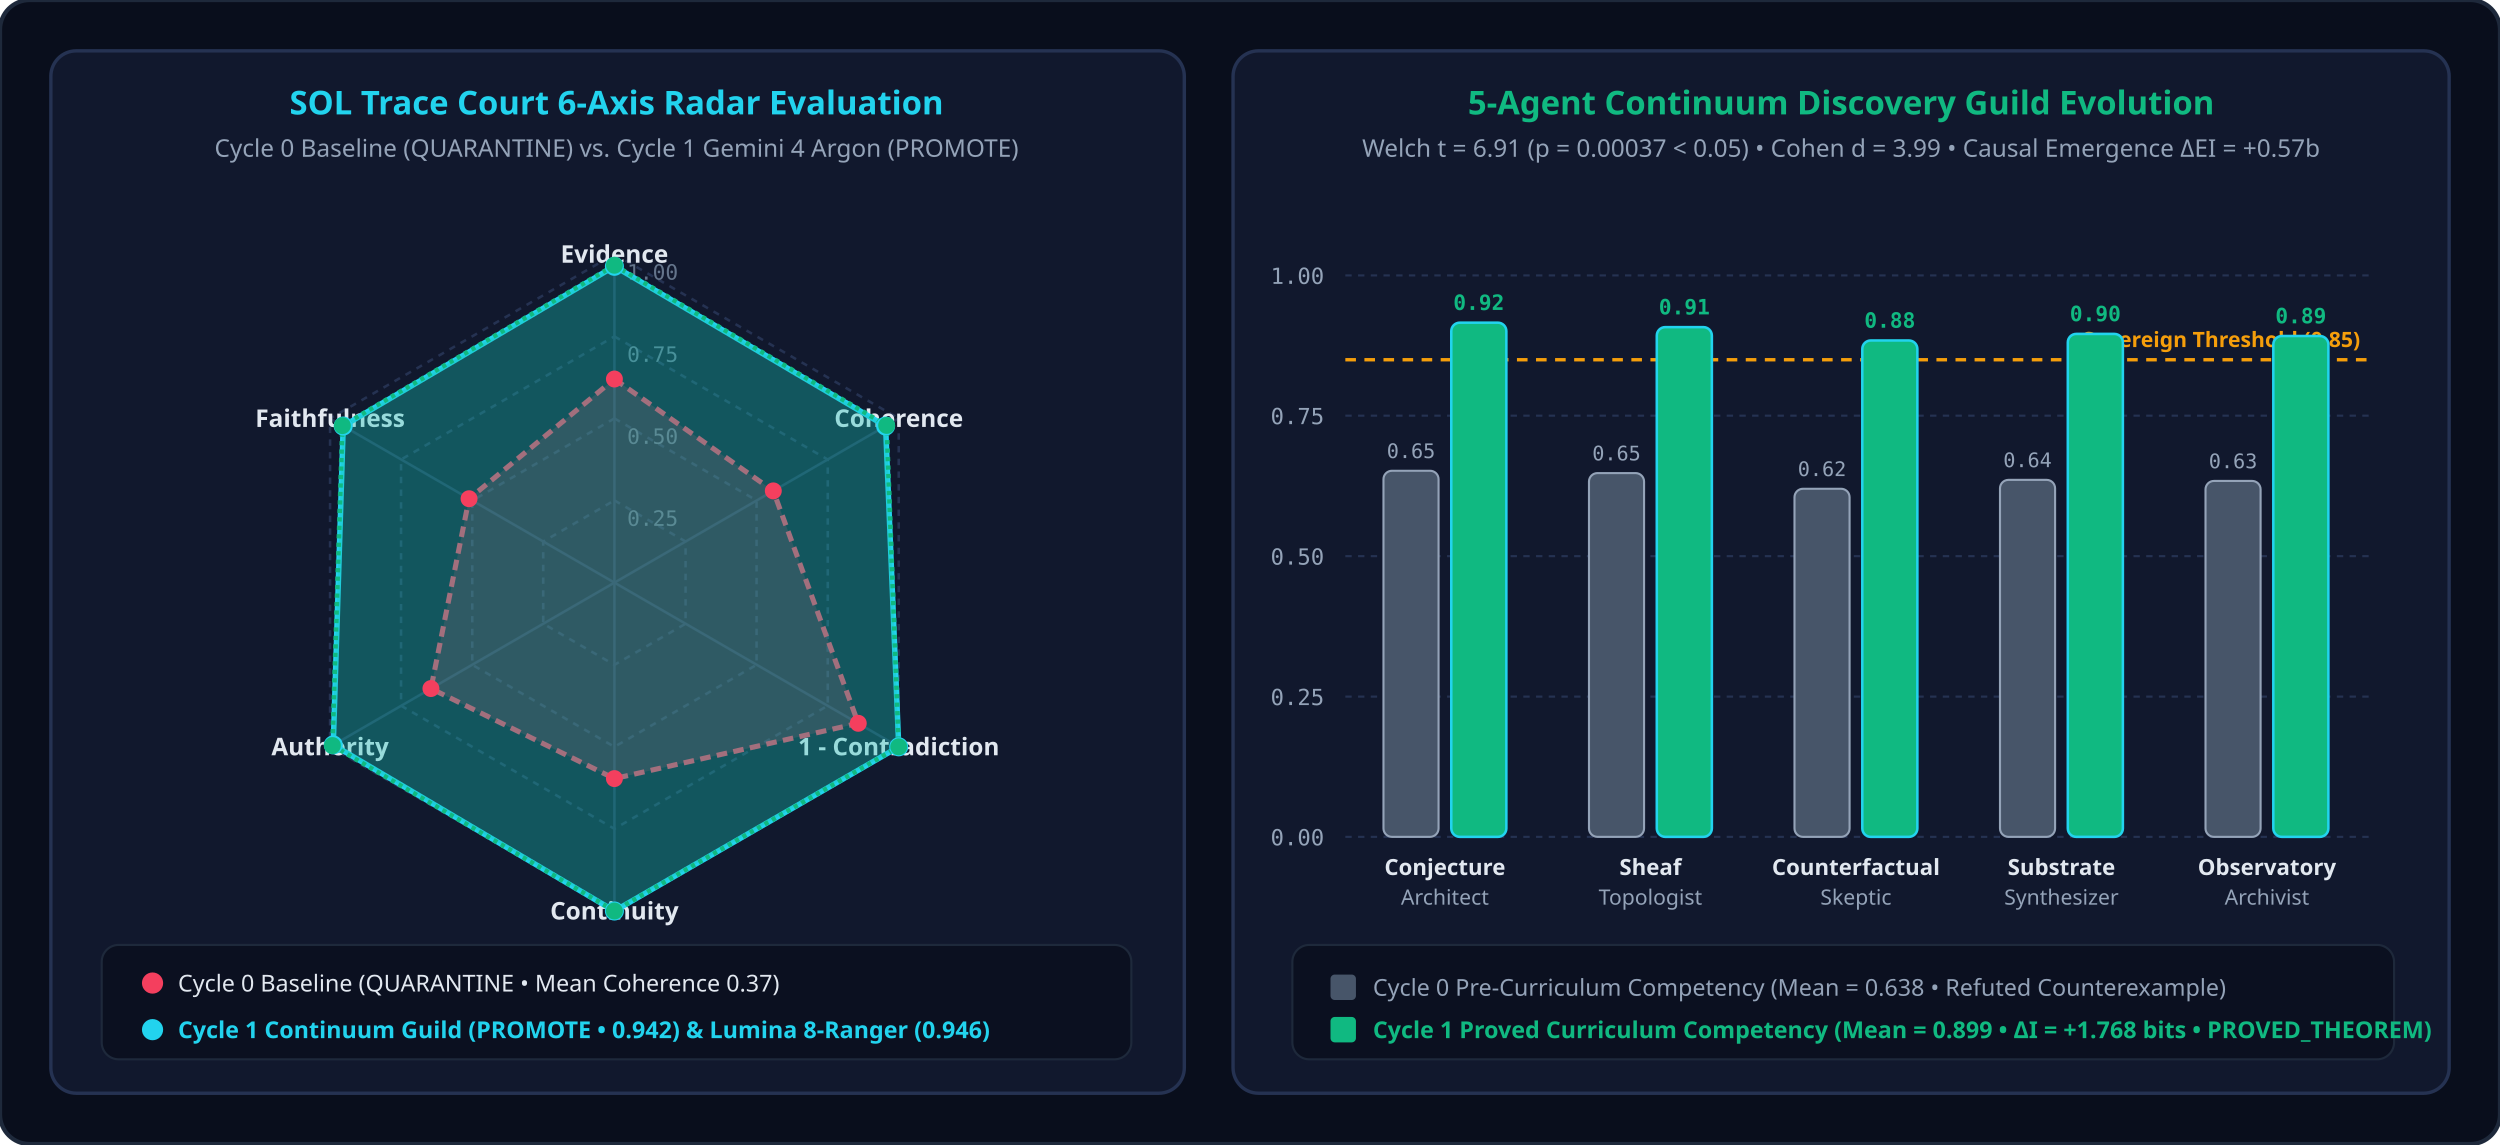
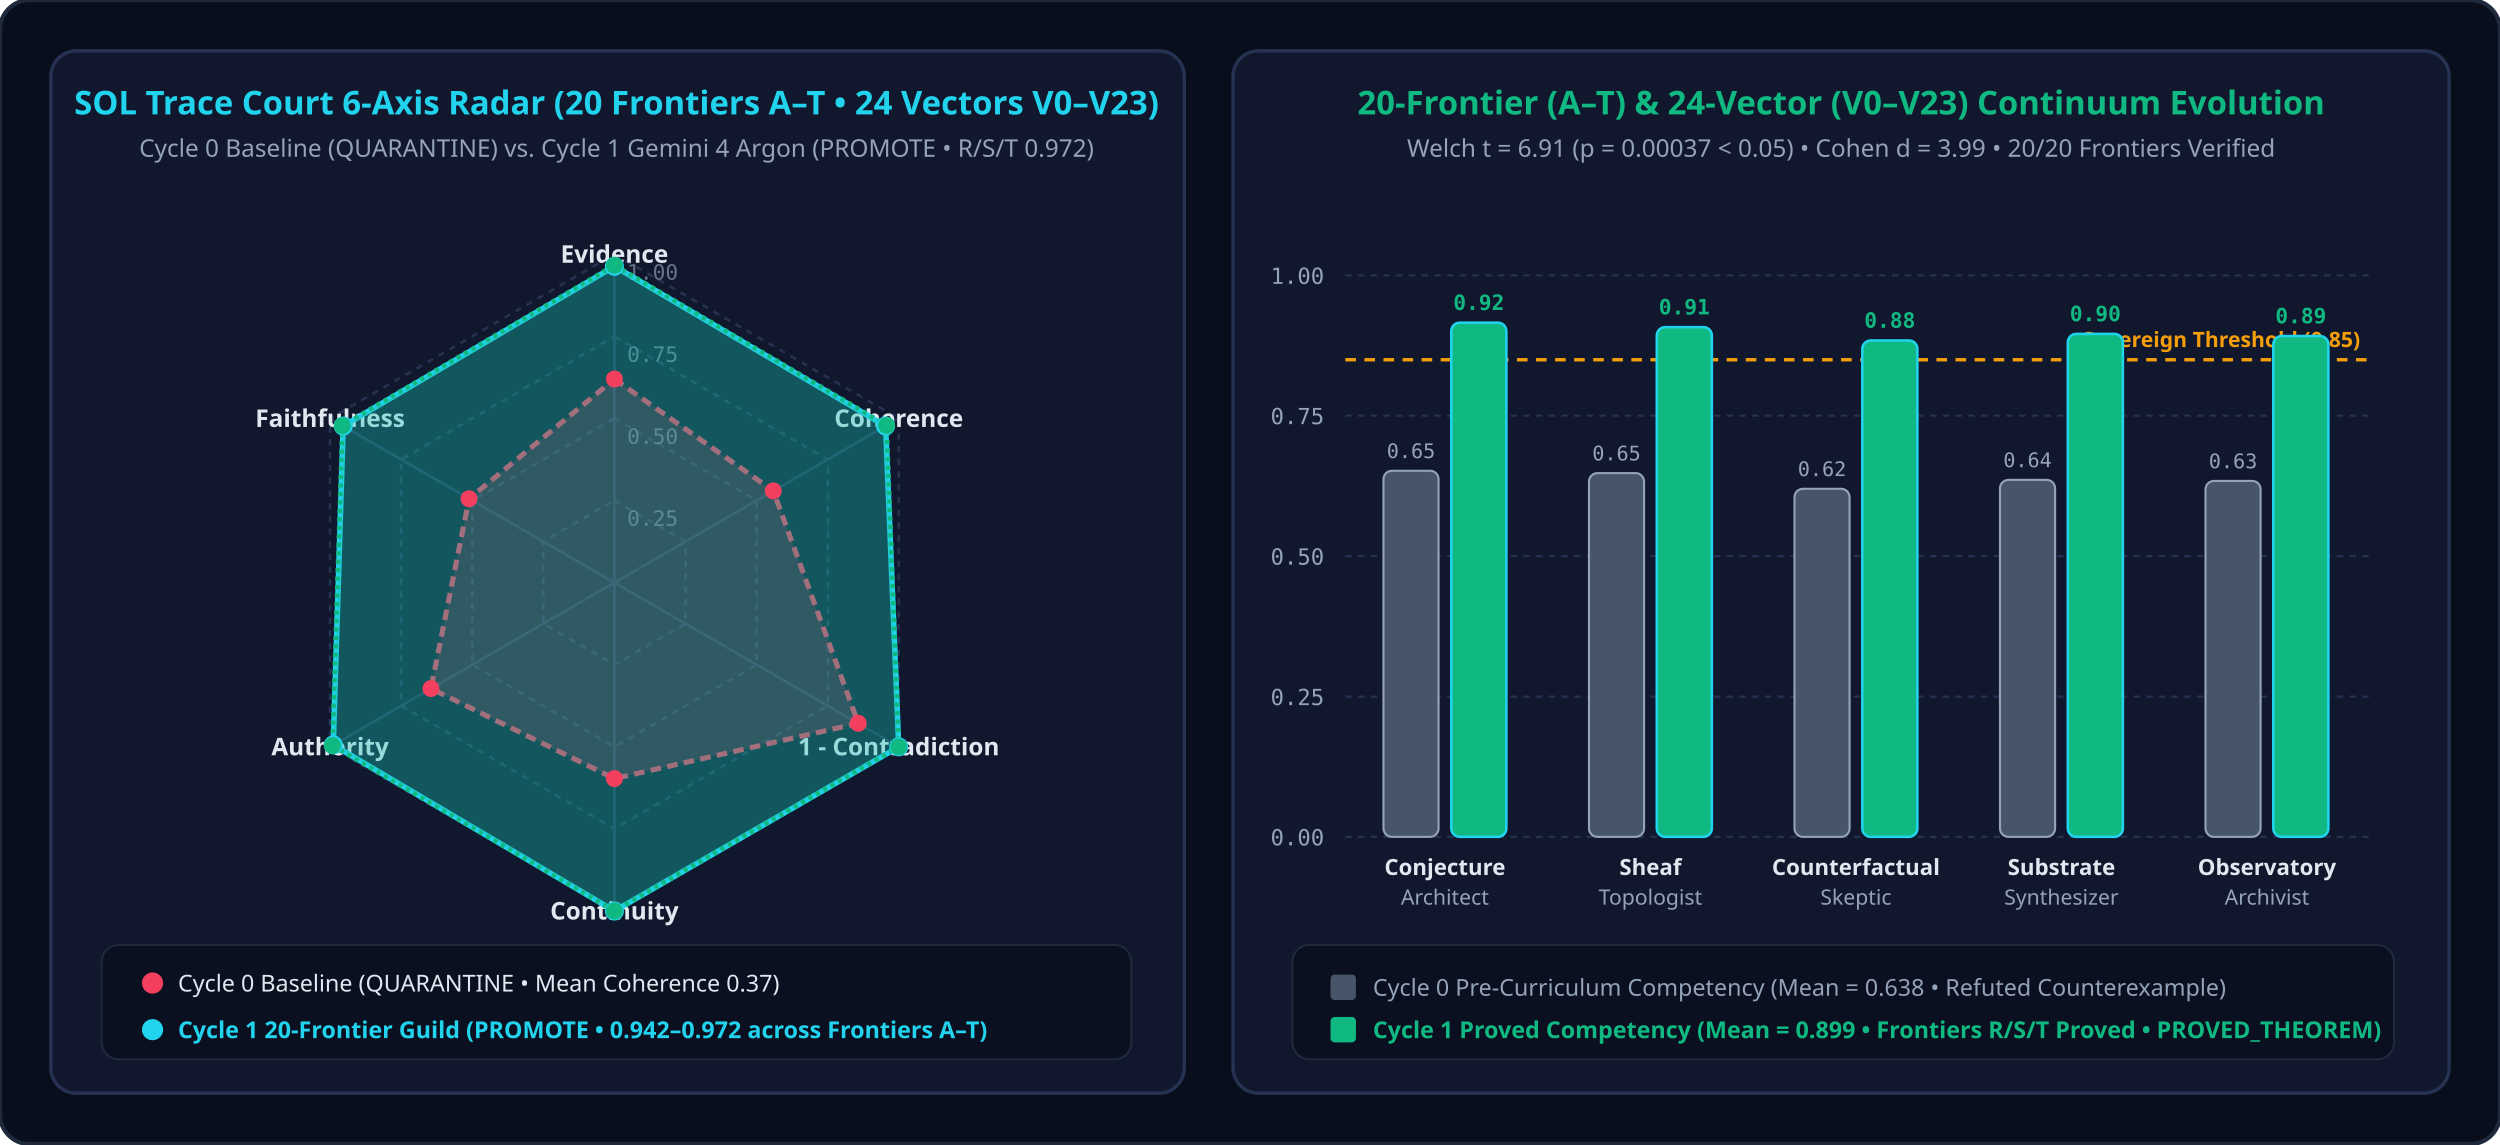
<svg xmlns="http://www.w3.org/2000/svg" viewBox="0 0 1180 540" width="100%" height="100%">
  <rect width="1180" height="540" rx="14" fill="#090e1c" stroke="#1e293b" stroke-width="2" />
  <rect x="24" y="24" width="535" height="492" rx="12" fill="#11182d" stroke="#253252" stroke-width="1.6" />
-   <text x="291" y="54" text-anchor="middle" fill="#22d3ee" font-family="Segoe UI, sans-serif" font-size="15.5" font-weight="800">SOL Trace Court 6-Axis Radar Evaluation</text>
-   <text x="291" y="74" text-anchor="middle" fill="#94a3b8" font-family="Segoe UI, sans-serif" font-size="11.5">Cycle 0 Baseline (QUARANTINE) vs. Cycle 1 Gemini 4 Argon (PROMOTE)</text>
+   <text x="291" y="54" text-anchor="middle" fill="#22d3ee" font-family="Segoe UI, sans-serif" font-size="15.5" font-weight="800">SOL Trace Court 6-Axis Radar (20 Frontiers A–T • 24 Vectors V0–V23)</text>
+   <text x="291" y="74" text-anchor="middle" fill="#94a3b8" font-family="Segoe UI, sans-serif" font-size="11.5">Cycle 0 Baseline (QUARANTINE) vs. Cycle 1 Gemini 4 Argon (PROMOTE • R/S/T 0.972)</text>
  <polygon points="290.0,236.2 323.6,255.6 323.6,294.4 290.0,313.8 256.4,294.4 256.4,255.6" fill="none" stroke="#253252" stroke-width="1.2" stroke-dasharray="3,3" />
  <text x="296.0" y="248.2" fill="#64748b" font-family="Consolas, monospace" font-size="10">0.25</text>
  <polygon points="290.0,197.5 357.1,236.2 357.1,313.8 290.0,352.5 222.9,313.8 222.9,236.3" fill="none" stroke="#253252" stroke-width="1.2" stroke-dasharray="3,3" />
  <text x="296.0" y="209.5" fill="#64748b" font-family="Consolas, monospace" font-size="10">0.50</text>
  <polygon points="290.0,158.8 390.7,216.9 390.7,333.1 290.0,391.2 189.3,333.1 189.3,216.9" fill="none" stroke="#253252" stroke-width="1.2" stroke-dasharray="3,3" />
  <text x="296.0" y="170.8" fill="#64748b" font-family="Consolas, monospace" font-size="10">0.75</text>
  <polygon points="290.0,120.0 424.2,197.5 424.2,352.5 290.0,430.0 155.8,352.5 155.8,197.5" fill="none" stroke="#253252" stroke-width="1.2" stroke-dasharray="3,3" />
  <text x="296.0" y="132.0" fill="#64748b" font-family="Consolas, monospace" font-size="10">1.00</text>
  <line x1="290.0" y1="275.0" x2="290.0" y2="120.0" stroke="#253252" stroke-width="1.2" />
  <text x="290.0" y="124.0" text-anchor="middle" fill="#e2e8f0" font-family="Segoe UI, sans-serif" font-size="11.5" font-weight="700">Evidence</text>
  <line x1="290.0" y1="275.0" x2="424.2" y2="197.5" stroke="#253252" stroke-width="1.2" />
  <text x="424.2" y="201.5" text-anchor="middle" fill="#e2e8f0" font-family="Segoe UI, sans-serif" font-size="11.5" font-weight="700">Coherence</text>
  <line x1="290.0" y1="275.0" x2="424.2" y2="352.5" stroke="#253252" stroke-width="1.2" />
  <text x="424.2" y="356.5" text-anchor="middle" fill="#e2e8f0" font-family="Segoe UI, sans-serif" font-size="11.5" font-weight="700">1 - Contradiction</text>
  <line x1="290.0" y1="275.0" x2="290.0" y2="430.0" stroke="#253252" stroke-width="1.2" />
  <text x="290.0" y="434.0" text-anchor="middle" fill="#e2e8f0" font-family="Segoe UI, sans-serif" font-size="11.5" font-weight="700">Continuity</text>
  <line x1="290.0" y1="275.0" x2="155.8" y2="352.5" stroke="#253252" stroke-width="1.2" />
  <text x="155.8" y="356.5" text-anchor="middle" fill="#e2e8f0" font-family="Segoe UI, sans-serif" font-size="11.5" font-weight="700">Authority</text>
  <line x1="290.0" y1="275.0" x2="155.8" y2="197.5" stroke="#253252" stroke-width="1.2" />
  <text x="155.8" y="201.5" text-anchor="middle" fill="#e2e8f0" font-family="Segoe UI, sans-serif" font-size="11.5" font-weight="700">Faithfulness</text>
  <polygon points="290.0,178.9 365.0,231.7 405.1,341.4 290.0,367.5 203.4,325.0 221.4,235.4" fill="#f43f5e" fill-opacity="0.20" stroke="#f43f5e" stroke-width="2.4" stroke-dasharray="5,3" />
  <polygon points="290.0,125.7 418.0,201.1 424.2,352.5 290.0,430.0 157.3,351.6 162.0,201.1" fill="#22d3ee" fill-opacity="0.22" stroke="#22d3ee" stroke-width="2.6" />
  <polygon points="290.0,125.2 418.5,200.8 424.2,352.5 290.0,430.0 156.9,351.9 161.6,200.9" fill="#10b981" fill-opacity="0.18" stroke="#10b981" stroke-width="2.2" stroke-dasharray="2,2" />
  <circle cx="290.0" cy="178.9" r="4" fill="#f43f5e" />
  <circle cx="290.0" cy="125.7" r="4.5" fill="#22d3ee" />
  <circle cx="290.0" cy="125.2" r="4" fill="#10b981" />
  <circle cx="365.0" cy="231.7" r="4" fill="#f43f5e" />
  <circle cx="418.0" cy="201.1" r="4.5" fill="#22d3ee" />
  <circle cx="418.5" cy="200.8" r="4" fill="#10b981" />
  <circle cx="405.1" cy="341.4" r="4" fill="#f43f5e" />
  <circle cx="424.2" cy="352.5" r="4.5" fill="#22d3ee" />
  <circle cx="424.2" cy="352.5" r="4" fill="#10b981" />
  <circle cx="290.0" cy="367.5" r="4" fill="#f43f5e" />
  <circle cx="290.0" cy="430.0" r="4.5" fill="#22d3ee" />
  <circle cx="290.0" cy="430.0" r="4" fill="#10b981" />
  <circle cx="203.4" cy="325.0" r="4" fill="#f43f5e" />
  <circle cx="157.3" cy="351.6" r="4.5" fill="#22d3ee" />
  <circle cx="156.9" cy="351.9" r="4" fill="#10b981" />
  <circle cx="221.4" cy="235.4" r="4" fill="#f43f5e" />
  <circle cx="162.0" cy="201.1" r="4.5" fill="#22d3ee" />
  <circle cx="161.6" cy="200.9" r="4" fill="#10b981" />
  <rect x="48" y="446" width="486" height="54" rx="8" fill="#0b1020" stroke="#1e293b" />
  <circle cx="72" cy="464" r="5" fill="#f43f5e" />
  <text x="84" y="468" fill="#e2e8f0" font-family="Segoe UI, sans-serif" font-size="11">Cycle 0 Baseline (QUARANTINE • Mean Coherence 0.37)</text>
  <circle cx="72" cy="486" r="5" fill="#22d3ee" />
-   <text x="84" y="490" fill="#22d3ee" font-family="Segoe UI, sans-serif" font-size="11" font-weight="700">Cycle 1 Continuum Guild (PROMOTE • 0.942) &amp; Lumina 8-Ranger (0.946)</text>
+   <text x="84" y="490" fill="#22d3ee" font-family="Segoe UI, sans-serif" font-size="11" font-weight="700">Cycle 1 20-Frontier Guild (PROMOTE • 0.942–0.972 across Frontiers A–T)</text>
  <rect x="582" y="24" width="574" height="492" rx="12" fill="#11182d" stroke="#253252" stroke-width="1.6" />
-   <text x="869" y="54" text-anchor="middle" fill="#10b981" font-family="Segoe UI, sans-serif" font-size="15.5" font-weight="800">5-Agent Continuum Discovery Guild Evolution</text>
-   <text x="869" y="74" text-anchor="middle" fill="#94a3b8" font-family="Segoe UI, sans-serif" font-size="11.5">Welch t = 6.91 (p = 0.00037 &lt; 0.05)  •  Cohen d = 3.99  •  Causal Emergence ΔEI = +0.57b</text>
+   <text x="869" y="54" text-anchor="middle" fill="#10b981" font-family="Segoe UI, sans-serif" font-size="15.5" font-weight="800">20-Frontier (A–T) &amp; 24-Vector (V0–V23) Continuum Evolution</text>
+   <text x="869" y="74" text-anchor="middle" fill="#94a3b8" font-family="Segoe UI, sans-serif" font-size="11.5">Welch t = 6.91 (p = 0.00037 &lt; 0.05)  •  Cohen d = 3.99  •  20/20 Frontiers Verified</text>
  <line x1="635.0" y1="395.0" x2="1120.0" y2="395.0" stroke="#253252" stroke-width="1" stroke-dasharray="3,3" />
  <text x="625.0" y="399.0" text-anchor="end" fill="#94a3b8" font-family="Consolas, monospace" font-size="10.5">0.00</text>
  <line x1="635.0" y1="328.8" x2="1120.0" y2="328.8" stroke="#253252" stroke-width="1" stroke-dasharray="3,3" />
  <text x="625.0" y="332.8" text-anchor="end" fill="#94a3b8" font-family="Consolas, monospace" font-size="10.5">0.25</text>
  <line x1="635.0" y1="262.5" x2="1120.0" y2="262.5" stroke="#253252" stroke-width="1" stroke-dasharray="3,3" />
  <text x="625.0" y="266.5" text-anchor="end" fill="#94a3b8" font-family="Consolas, monospace" font-size="10.5">0.50</text>
  <line x1="635.0" y1="196.2" x2="1120.0" y2="196.2" stroke="#253252" stroke-width="1" stroke-dasharray="3,3" />
  <text x="625.0" y="200.2" text-anchor="end" fill="#94a3b8" font-family="Consolas, monospace" font-size="10.5">0.75</text>
  <line x1="635.0" y1="130.0" x2="1120.0" y2="130.0" stroke="#253252" stroke-width="1" stroke-dasharray="3,3" />
  <text x="625.0" y="134.0" text-anchor="end" fill="#94a3b8" font-family="Consolas, monospace" font-size="10.5">1.00</text>
  <line x1="635.0" y1="169.8" x2="1120.0" y2="169.8" stroke="#f59e0b" stroke-width="1.6" stroke-dasharray="5,4" />
  <text x="1114.0" y="163.8" text-anchor="end" fill="#f59e0b" font-family="Segoe UI, sans-serif" font-size="10" font-weight="700">Sovereign Threshold (0.85)</text>
  <rect x="653.0" y="222.2" width="26.0" height="172.8" rx="4" fill="#475569" stroke="#94a3b8" stroke-width="1" />
  <rect x="685.0" y="152.3" width="26.0" height="242.7" rx="4" fill="#10b981" stroke="#22d3ee" stroke-width="1.2" />
  <text x="666.0" y="216.2" text-anchor="middle" fill="#94a3b8" font-family="Consolas, monospace" font-size="9.5">0.65</text>
  <text x="698.0" y="146.3" text-anchor="middle" fill="#10b981" font-family="Consolas, monospace" font-size="10" font-weight="700">0.92</text>
  <text x="682.0" y="413.0" text-anchor="middle" fill="#e2e8f0" font-family="Segoe UI, sans-serif" font-size="10.5" font-weight="600">Conjecture</text>
  <text x="682.0" y="427.0" text-anchor="middle" fill="#94a3b8" font-family="Segoe UI, sans-serif" font-size="10">Architect</text>
  <rect x="750.0" y="223.3" width="26.0" height="171.7" rx="4" fill="#475569" stroke="#94a3b8" stroke-width="1" />
  <rect x="782.0" y="154.4" width="26.0" height="240.6" rx="4" fill="#10b981" stroke="#22d3ee" stroke-width="1.2" />
  <text x="763.0" y="217.3" text-anchor="middle" fill="#94a3b8" font-family="Consolas, monospace" font-size="9.5">0.65</text>
  <text x="795.0" y="148.4" text-anchor="middle" fill="#10b981" font-family="Consolas, monospace" font-size="10" font-weight="700">0.91</text>
  <text x="779.0" y="413.0" text-anchor="middle" fill="#e2e8f0" font-family="Segoe UI, sans-serif" font-size="10.5" font-weight="600">Sheaf</text>
  <text x="779.0" y="427.0" text-anchor="middle" fill="#94a3b8" font-family="Segoe UI, sans-serif" font-size="10">Topologist</text>
  <rect x="847.0" y="230.7" width="26.0" height="164.3" rx="4" fill="#475569" stroke="#94a3b8" stroke-width="1" />
  <rect x="879.0" y="160.7" width="26.0" height="234.3" rx="4" fill="#10b981" stroke="#22d3ee" stroke-width="1.2" />
  <text x="860.0" y="224.7" text-anchor="middle" fill="#94a3b8" font-family="Consolas, monospace" font-size="9.5">0.62</text>
  <text x="892.0" y="154.7" text-anchor="middle" fill="#10b981" font-family="Consolas, monospace" font-size="10" font-weight="700">0.88</text>
  <text x="876.0" y="413.0" text-anchor="middle" fill="#e2e8f0" font-family="Segoe UI, sans-serif" font-size="10.5" font-weight="600">Counterfactual</text>
  <text x="876.0" y="427.0" text-anchor="middle" fill="#94a3b8" font-family="Segoe UI, sans-serif" font-size="10">Skeptic</text>
  <rect x="944.0" y="226.5" width="26.0" height="168.5" rx="4" fill="#475569" stroke="#94a3b8" stroke-width="1" />
  <rect x="976.0" y="157.6" width="26.0" height="237.4" rx="4" fill="#10b981" stroke="#22d3ee" stroke-width="1.2" />
  <text x="957.0" y="220.5" text-anchor="middle" fill="#94a3b8" font-family="Consolas, monospace" font-size="9.5">0.64</text>
  <text x="989.0" y="151.6" text-anchor="middle" fill="#10b981" font-family="Consolas, monospace" font-size="10" font-weight="700">0.90</text>
  <text x="973.0" y="413.0" text-anchor="middle" fill="#e2e8f0" font-family="Segoe UI, sans-serif" font-size="10.5" font-weight="600">Substrate</text>
  <text x="973.0" y="427.0" text-anchor="middle" fill="#94a3b8" font-family="Segoe UI, sans-serif" font-size="10">Synthesizer</text>
  <rect x="1041.0" y="227.0" width="26.0" height="168.0" rx="4" fill="#475569" stroke="#94a3b8" stroke-width="1" />
  <rect x="1073.0" y="158.6" width="26.0" height="236.4" rx="4" fill="#10b981" stroke="#22d3ee" stroke-width="1.2" />
  <text x="1054.0" y="221.0" text-anchor="middle" fill="#94a3b8" font-family="Consolas, monospace" font-size="9.5">0.63</text>
  <text x="1086.0" y="152.6" text-anchor="middle" fill="#10b981" font-family="Consolas, monospace" font-size="10" font-weight="700">0.89</text>
  <text x="1070.0" y="413.0" text-anchor="middle" fill="#e2e8f0" font-family="Segoe UI, sans-serif" font-size="10.5" font-weight="600">Observatory</text>
  <text x="1070.0" y="427.0" text-anchor="middle" fill="#94a3b8" font-family="Segoe UI, sans-serif" font-size="10">Archivist</text>
  <rect x="610" y="446" width="520" height="54" rx="8" fill="#0b1020" stroke="#1e293b" />
  <rect x="628" y="460" width="12" height="12" rx="2" fill="#475569" />
  <text x="648" y="470" fill="#94a3b8" font-family="Segoe UI, sans-serif" font-size="11">Cycle 0 Pre-Curriculum Competency (Mean = 0.638 • Refuted Counterexample)</text>
  <rect x="628" y="480" width="12" height="12" rx="2" fill="#10b981" />
-   <text x="648" y="490" fill="#10b981" font-family="Segoe UI, sans-serif" font-size="11" font-weight="700">Cycle 1 Proved Curriculum Competency (Mean = 0.899 • ΔI = +1.768 bits • PROVED_THEOREM)</text>
+   <text x="648" y="490" fill="#10b981" font-family="Segoe UI, sans-serif" font-size="11" font-weight="700">Cycle 1 Proved Competency (Mean = 0.899 • Frontiers R/S/T Proved • PROVED_THEOREM)</text>
</svg>
